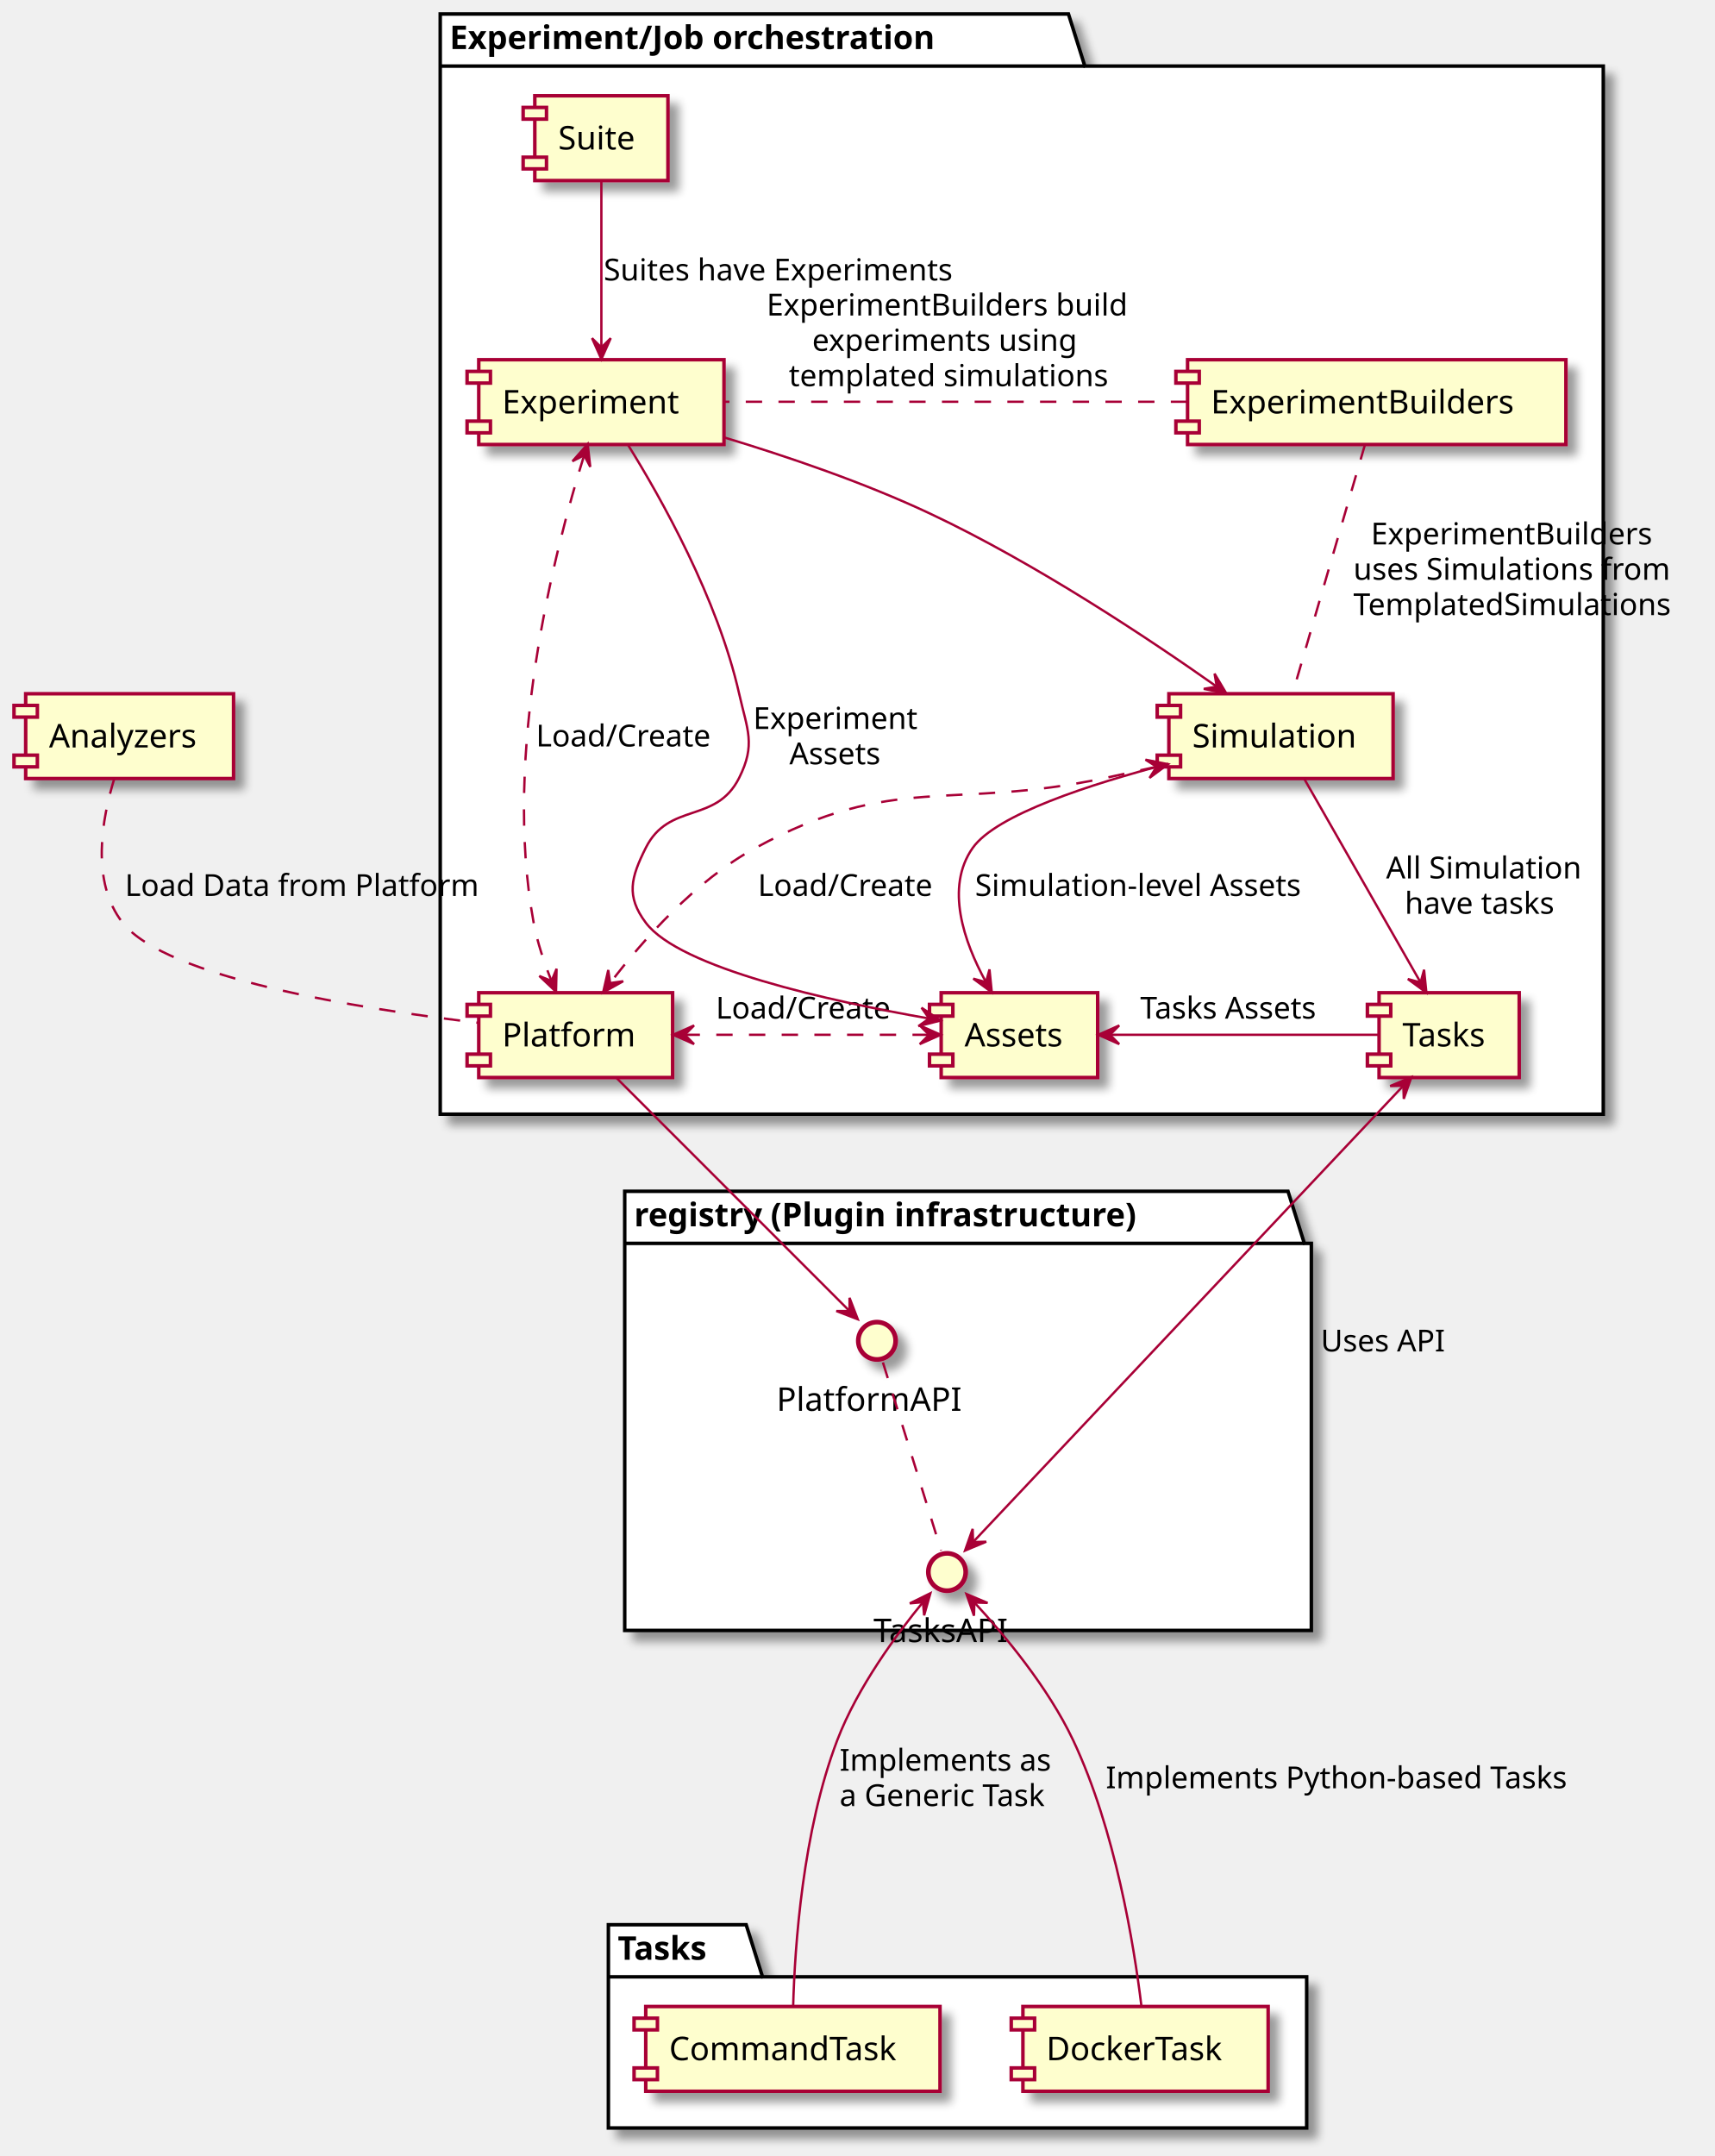
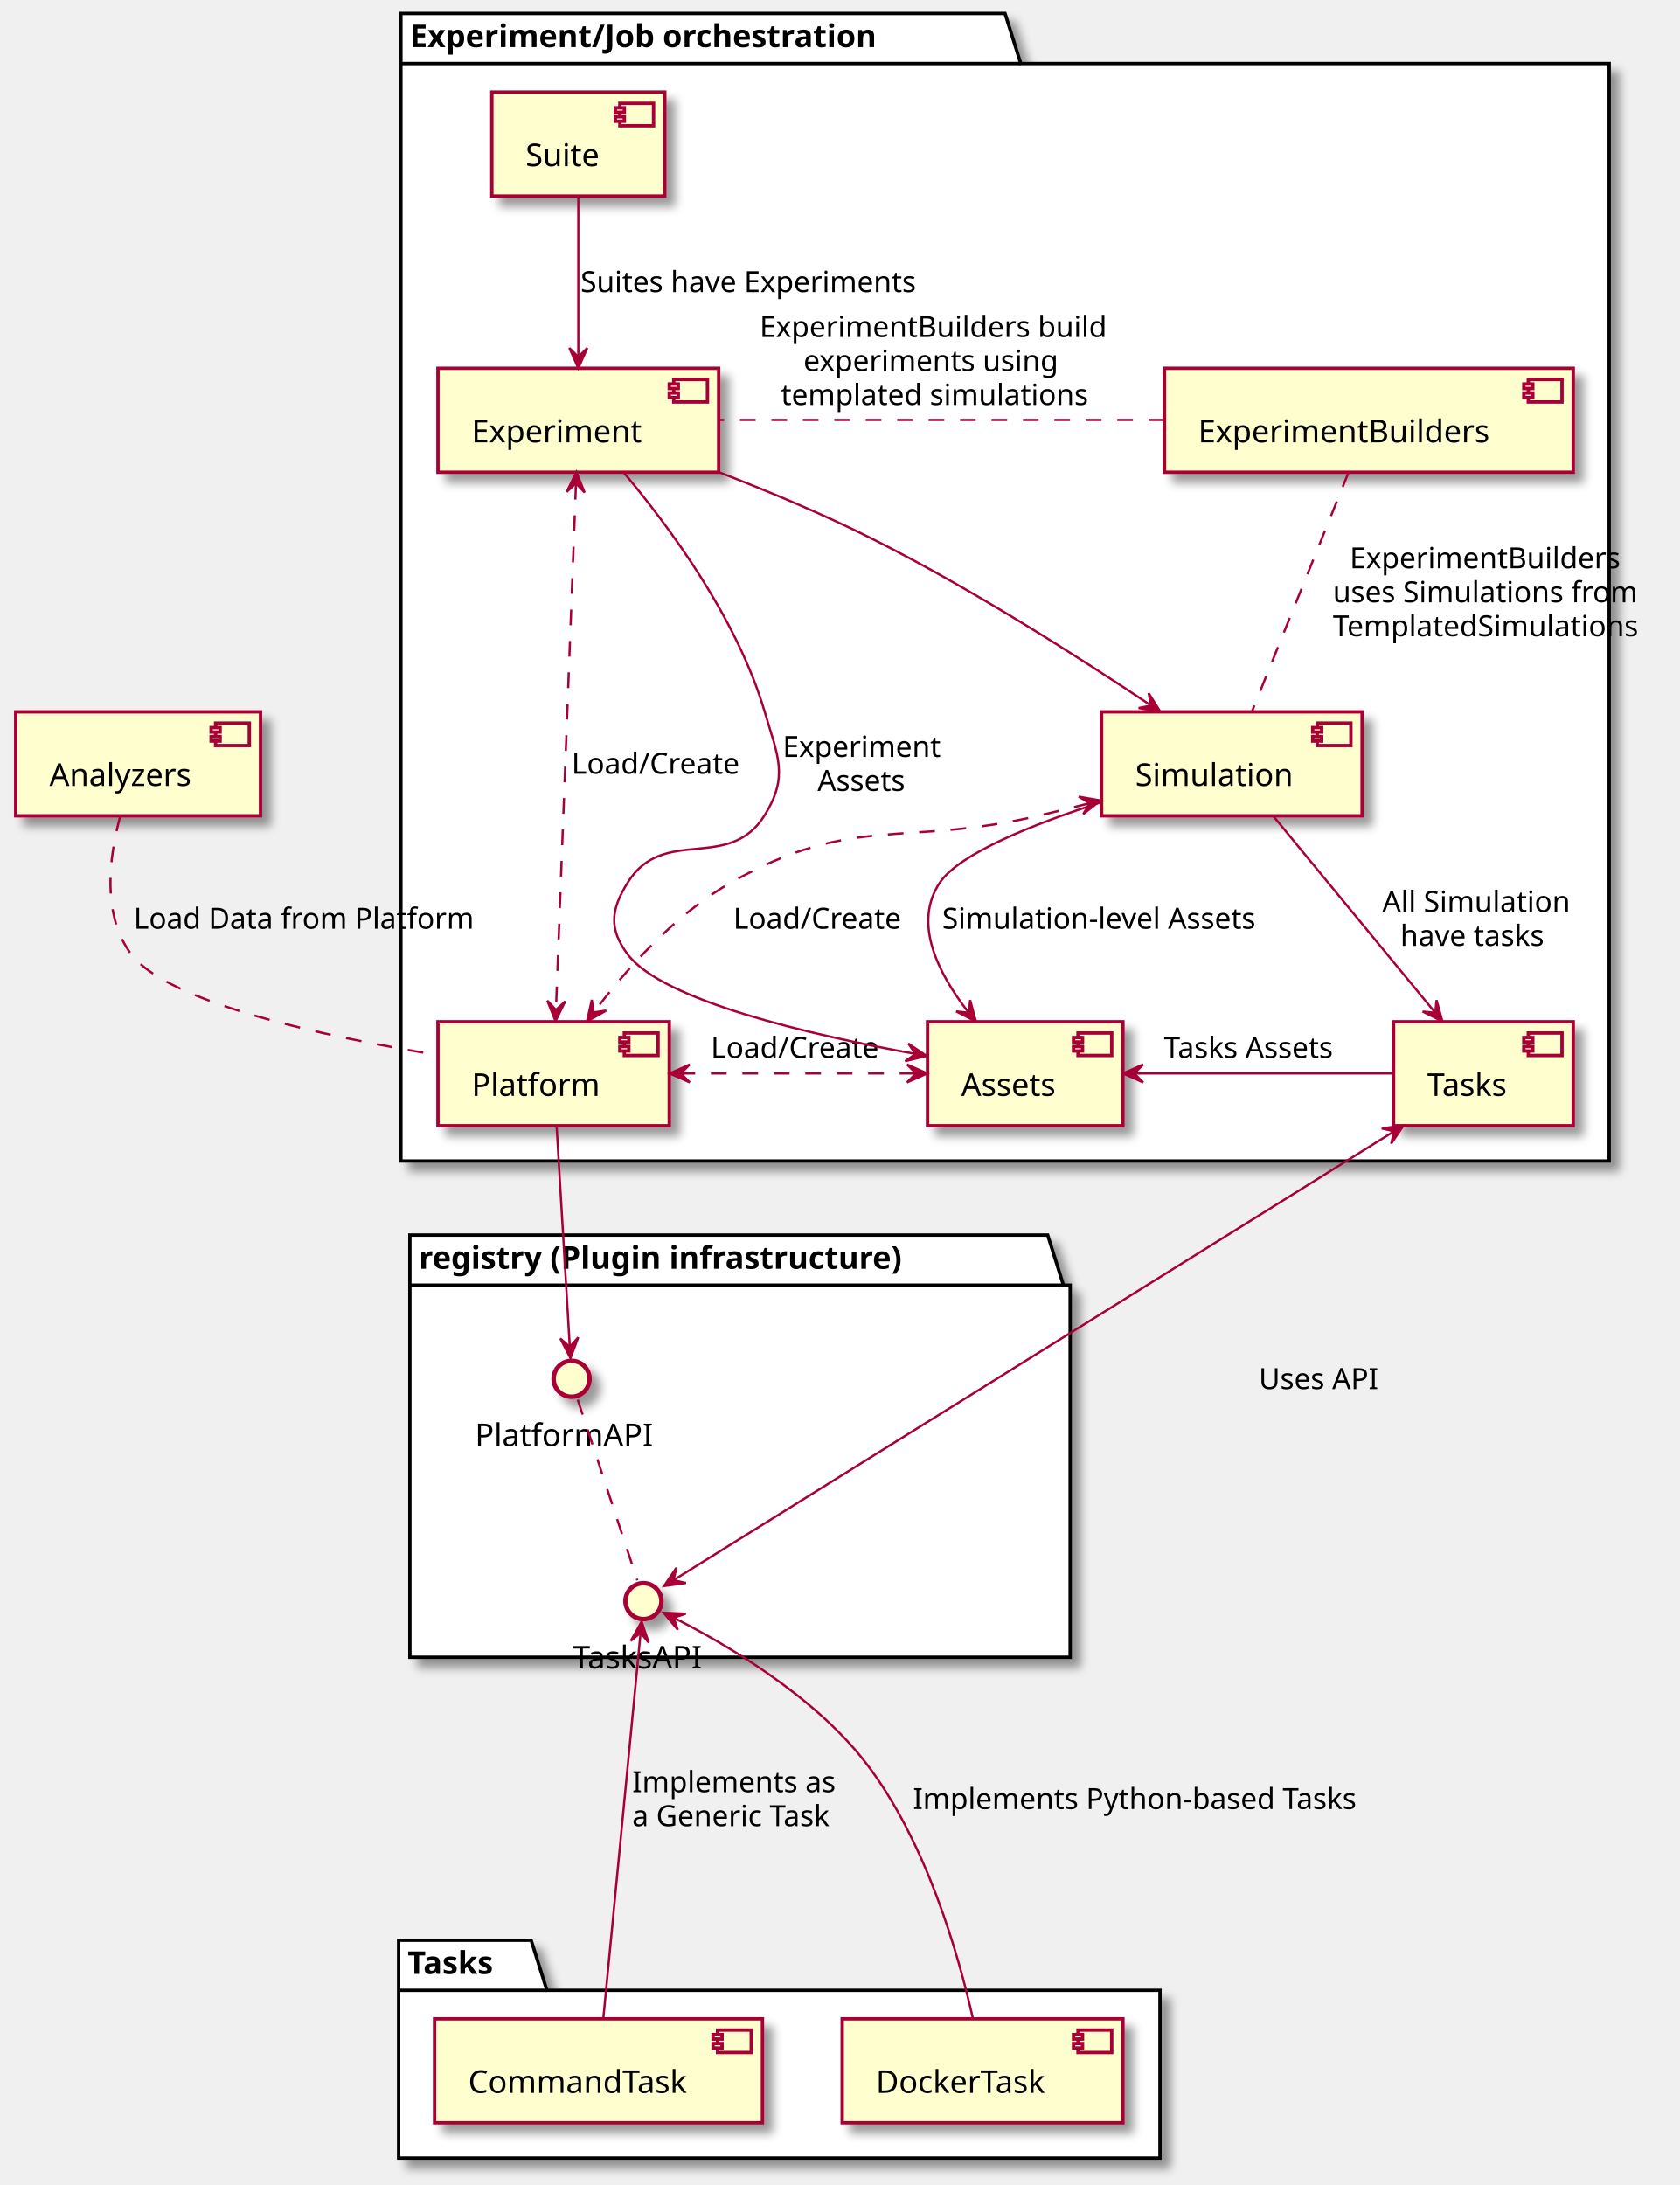
- <svg xmlns="http://www.w3.org/2000/svg" contentScriptType="application/ecmascript" contentStyleType="text/css" height="923px" preserveAspectRatio="none" style="width:734px;height:923px;" version="1.1" viewBox="0 0 734 923" width="734px" zoomAndPan="magnify">
+ <svg xmlns="http://www.w3.org/2000/svg" contentScriptType="application/ecmascript" contentStyleType="text/css" height="973px" preserveAspectRatio="none" style="width:748px;height:973px;" version="1.1" viewBox="0 0 748 973" width="748px" zoomAndPan="magnify">
  <defs>
    <filter height="300%" id="f10058t6nkm6d8" width="300%" x="-1" y="-1">
      <feGaussianBlur result="blurOut" stdDeviation="2.0" />
      <feColorMatrix in="blurOut" result="blurOut2" type="matrix" values="0 0 0 0 0 0 0 0 0 0 0 0 0 0 0 0 0 0 .4 0" />
      <feOffset dx="4.0" dy="4.0" in="blurOut2" result="blurOut3" />
      <feBlend in="SourceGraphic" in2="blurOut3" mode="normal" />
    </filter>
  </defs>
  <g>
-     <polygon fill="#FFFFFF" filter="url(#f10058t6nkm6d8)" points="188.5,6,457.5,6,464.5,28.297,686.5,28.297,686.5,477,188.5,477,188.5,6" style="stroke: #000000; stroke-width: 1.5;" />
-     <line style="stroke: #000000; stroke-width: 1.5;" x1="188.5" x2="464.5" y1="28.297" y2="28.297" />
-     <text fill="#000000" font-family="sans-serif" font-size="14" font-weight="bold" lengthAdjust="spacingAndGlyphs" textLength="238" x="192.5" y="20.995">Experiment/Job orchestration</text>
-     <polygon fill="#FFFFFF" filter="url(#f10058t6nkm6d8)" points="267.5,510,551.5,510,558.5,532.297,561.5,532.297,561.5,698,267.5,698,267.5,510" style="stroke: #000000; stroke-width: 1.5;" />
-     <line style="stroke: #000000; stroke-width: 1.5;" x1="267.5" x2="558.5" y1="532.297" y2="532.297" />
-     <text fill="#000000" font-family="sans-serif" font-size="14" font-weight="bold" lengthAdjust="spacingAndGlyphs" textLength="253" x="271.5" y="524.995">registry (Plugin infrastructure)</text>
-     <polygon fill="#FFFFFF" filter="url(#f10058t6nkm6d8)" points="260.5,824,319.5,824,326.5,846.297,559.5,846.297,559.5,911,260.5,911,260.5,824" style="stroke: #000000; stroke-width: 1.5;" />
-     <line style="stroke: #000000; stroke-width: 1.5;" x1="260.5" x2="326.5" y1="846.297" y2="846.297" />
-     <text fill="#000000" font-family="sans-serif" font-size="14" font-weight="bold" lengthAdjust="spacingAndGlyphs" textLength="48" x="264.5" y="838.995">Tasks</text>
-     <rect fill="#FEFECE" filter="url(#f10058t6nkm6d8)" height="36.297" style="stroke: #A80036; stroke-width: 1.5;" width="67" x="403" y="425" />
-     <rect fill="#FEFECE" height="5" style="stroke: #A80036; stroke-width: 1.5;" width="10" x="398" y="430" />
-     <rect fill="#FEFECE" height="5" style="stroke: #A80036; stroke-width: 1.5;" width="10" x="398" y="451.297" />
-     <text fill="#000000" font-family="sans-serif" font-size="14" lengthAdjust="spacingAndGlyphs" textLength="47" x="413" y="447.995">Assets</text>
-     <rect fill="#FEFECE" filter="url(#f10058t6nkm6d8)" height="36.297" style="stroke: #A80036; stroke-width: 1.5;" width="105" x="205" y="154" />
-     <rect fill="#FEFECE" height="5" style="stroke: #A80036; stroke-width: 1.5;" width="10" x="200" y="159" />
-     <rect fill="#FEFECE" height="5" style="stroke: #A80036; stroke-width: 1.5;" width="10" x="200" y="180.297" />
-     <text fill="#000000" font-family="sans-serif" font-size="14" lengthAdjust="spacingAndGlyphs" textLength="85" x="215" y="176.995">Experiment</text>
-     <rect fill="#FEFECE" filter="url(#f10058t6nkm6d8)" height="36.297" style="stroke: #A80036; stroke-width: 1.5;" width="162" x="508.5" y="154" />
-     <rect fill="#FEFECE" height="5" style="stroke: #A80036; stroke-width: 1.5;" width="10" x="503.5" y="159" />
-     <rect fill="#FEFECE" height="5" style="stroke: #A80036; stroke-width: 1.5;" width="10" x="503.5" y="180.297" />
-     <text fill="#000000" font-family="sans-serif" font-size="14" lengthAdjust="spacingAndGlyphs" textLength="142" x="518.5" y="176.995">ExperimentBuilders</text>
-     <rect fill="#FEFECE" filter="url(#f10058t6nkm6d8)" height="36.297" style="stroke: #A80036; stroke-width: 1.5;" width="96" x="500.5" y="297" />
-     <rect fill="#FEFECE" height="5" style="stroke: #A80036; stroke-width: 1.5;" width="10" x="495.5" y="302" />
-     <rect fill="#FEFECE" height="5" style="stroke: #A80036; stroke-width: 1.5;" width="10" x="495.5" y="323.297" />
-     <text fill="#000000" font-family="sans-serif" font-size="14" lengthAdjust="spacingAndGlyphs" textLength="76" x="510.5" y="319.995">Simulation</text>
-     <rect fill="#FEFECE" filter="url(#f10058t6nkm6d8)" height="36.297" style="stroke: #A80036; stroke-width: 1.5;" width="60" x="590.5" y="425" />
-     <rect fill="#FEFECE" height="5" style="stroke: #A80036; stroke-width: 1.5;" width="10" x="585.5" y="430" />
-     <rect fill="#FEFECE" height="5" style="stroke: #A80036; stroke-width: 1.5;" width="10" x="585.5" y="451.297" />
-     <text fill="#000000" font-family="sans-serif" font-size="14" lengthAdjust="spacingAndGlyphs" textLength="40" x="600.5" y="447.995">Tasks</text>
-     <rect fill="#FEFECE" filter="url(#f10058t6nkm6d8)" height="36.297" style="stroke: #A80036; stroke-width: 1.5;" width="83" x="205" y="425" />
-     <rect fill="#FEFECE" height="5" style="stroke: #A80036; stroke-width: 1.5;" width="10" x="200" y="430" />
-     <rect fill="#FEFECE" height="5" style="stroke: #A80036; stroke-width: 1.5;" width="10" x="200" y="451.297" />
-     <text fill="#000000" font-family="sans-serif" font-size="14" lengthAdjust="spacingAndGlyphs" textLength="63" x="215" y="447.995">Platform</text>
-     <rect fill="#FEFECE" filter="url(#f10058t6nkm6d8)" height="36.297" style="stroke: #A80036; stroke-width: 1.5;" width="57" x="229" y="41" />
-     <rect fill="#FEFECE" height="5" style="stroke: #A80036; stroke-width: 1.5;" width="10" x="224" y="46" />
-     <rect fill="#FEFECE" height="5" style="stroke: #A80036; stroke-width: 1.5;" width="10" x="224" y="67.297" />
-     <text fill="#000000" font-family="sans-serif" font-size="14" lengthAdjust="spacingAndGlyphs" textLength="37" x="239" y="63.995">Suite</text>
-     <ellipse cx="375.5" cy="574" fill="#FEFECE" filter="url(#f10058t6nkm6d8)" rx="8" ry="8" style="stroke: #A80036; stroke-width: 2.0;" />
-     <text fill="#000000" font-family="sans-serif" font-size="14" lengthAdjust="spacingAndGlyphs" textLength="86" x="332.5" y="603.995">PlatformAPI</text>
-     <ellipse cx="405.5" cy="673" fill="#FEFECE" filter="url(#f10058t6nkm6d8)" rx="8" ry="8" style="stroke: #A80036; stroke-width: 2.0;" />
-     <text fill="#000000" font-family="sans-serif" font-size="14" lengthAdjust="spacingAndGlyphs" textLength="63" x="374" y="702.995">TasksAPI</text>
-     <rect fill="#FEFECE" filter="url(#f10058t6nkm6d8)" height="36.297" style="stroke: #A80036; stroke-width: 1.5;" width="126" x="276.5" y="859" />
-     <rect fill="#FEFECE" height="5" style="stroke: #A80036; stroke-width: 1.5;" width="10" x="271.5" y="864" />
-     <rect fill="#FEFECE" height="5" style="stroke: #A80036; stroke-width: 1.5;" width="10" x="271.5" y="885.297" />
-     <text fill="#000000" font-family="sans-serif" font-size="14" lengthAdjust="spacingAndGlyphs" textLength="106" x="286.5" y="881.995">CommandTask</text>
-     <rect fill="#FEFECE" filter="url(#f10058t6nkm6d8)" height="36.297" style="stroke: #A80036; stroke-width: 1.5;" width="105" x="438" y="859" />
-     <rect fill="#FEFECE" height="5" style="stroke: #A80036; stroke-width: 1.5;" width="10" x="433" y="864" />
-     <rect fill="#FEFECE" height="5" style="stroke: #A80036; stroke-width: 1.5;" width="10" x="433" y="885.297" />
-     <text fill="#000000" font-family="sans-serif" font-size="14" lengthAdjust="spacingAndGlyphs" textLength="85" x="448" y="881.995">DockerTask</text>
-     <rect fill="#FEFECE" filter="url(#f10058t6nkm6d8)" height="36.297" style="stroke: #A80036; stroke-width: 1.5;" width="89" x="11" y="297" />
-     <rect fill="#FEFECE" height="5" style="stroke: #A80036; stroke-width: 1.5;" width="10" x="6" y="302" />
-     <rect fill="#FEFECE" height="5" style="stroke: #A80036; stroke-width: 1.5;" width="10" x="6" y="323.297" />
-     <text fill="#000000" font-family="sans-serif" font-size="14" lengthAdjust="spacingAndGlyphs" textLength="69" x="21" y="319.995">Analyzers</text>
-     <path d="M49.023,333.063 C43.606,350.531 38.753,377.524 52.5,395 C71.088,418.628 153.589,431.817 204.833,437.864 " fill="none" id="Analyzers-Platform" style="stroke: #A80036; stroke-width: 1.0; stroke-dasharray: 7.0,7.0;" />
-     <text fill="#000000" font-family="sans-serif" font-size="13" lengthAdjust="spacingAndGlyphs" textLength="160" x="53.5" y="383.567">Load Data from Platform</text>
-     <path d="M508.331,172 C446.577,172 363.405,172 310.106,172 " fill="none" id="ExperimentBuilders-Experiment" style="stroke: #A80036; stroke-width: 1.0; stroke-dasharray: 7.0,7.0;" />
-     <text fill="#000000" font-family="sans-serif" font-size="13" lengthAdjust="spacingAndGlyphs" textLength="158" x="328.25" y="135.067">ExperimentBuilders build</text>
-     <text fill="#000000" font-family="sans-serif" font-size="13" lengthAdjust="spacingAndGlyphs" textLength="119" x="347.75" y="150.2">experiments using</text>
-     <text fill="#000000" font-family="sans-serif" font-size="13" lengthAdjust="spacingAndGlyphs" textLength="143" x="337.75" y="165.333">templated simulations</text>
-     <path d="M584.554,190.008 C576.674,217.109 561.355,269.793 553.463,296.932 " fill="none" id="ExperimentBuilders-Simulation" style="stroke: #A80036; stroke-width: 1.0; stroke-dasharray: 7.0,7.0;" />
-     <text fill="#000000" font-family="sans-serif" font-size="13" lengthAdjust="spacingAndGlyphs" textLength="124" x="587" y="233.067">ExperimentBuilders</text>
-     <text fill="#000000" font-family="sans-serif" font-size="13" lengthAdjust="spacingAndGlyphs" textLength="143" x="579.5" y="248.2">uses Simulations from</text>
-     <text fill="#000000" font-family="sans-serif" font-size="13" lengthAdjust="spacingAndGlyphs" textLength="143" x="579.5" y="263.332">TemplatedSimulations</text>
-     <path d="M263.63,461.13 C290.193,487.693 340.645,538.145 363.598,561.098 " fill="none" id="Platform-&gt;PlatformAPI" style="stroke: #A80036; stroke-width: 1.0;" />
-     <polygon fill="#A80036" points="367.295,564.795,363.76,555.603,363.76,561.26,358.103,561.26,367.295,564.795" style="stroke: #A80036; stroke-width: 1.0;" />
-     <path d="M378.058,583.27 C383.726,601.596 397.287,645.444 402.949,663.751 " fill="none" id="PlatformAPI-TasksAPI" style="stroke: #A80036; stroke-width: 1.0; stroke-dasharray: 7.0,7.0;" />
-     <path d="M257.5,77.344 C257.5,96.568 257.5,127.63 257.5,148.661 " fill="none" id="Suite-&gt;Experiment" style="stroke: #A80036; stroke-width: 1.0;" />
-     <polygon fill="#A80036" points="257.5,153.778,261.5,144.778,257.5,148.778,253.5,144.778,257.5,153.778" style="stroke: #A80036; stroke-width: 1.0;" />
-     <text fill="#000000" font-family="sans-serif" font-size="13" lengthAdjust="spacingAndGlyphs" textLength="160" x="258.5" y="120.067">Suites have Experiments</text>
-     <path d="M397.701,443 C367.55,443 325.605,443 293.541,443 " fill="none" id="Assets-Platform" style="stroke: #A80036; stroke-width: 1.0; stroke-dasharray: 7.0,7.0;" />
-     <polygon fill="#A80036" points="288.196,443,297.196,447,293.196,443,297.196,439,288.196,443" style="stroke: #A80036; stroke-width: 1.0;" />
-     <polygon fill="#A80036" points="402.811,443,393.811,439,397.811,443,393.811,447,402.811,443" style="stroke: #A80036; stroke-width: 1.0;" />
-     <text fill="#000000" font-family="sans-serif" font-size="13" lengthAdjust="spacingAndGlyphs" textLength="78" x="306.5" y="436.067">Load/Create</text>
-     <path d="M250.027,195.197 C237.542,235.295 215.072,322.391 228.5,395 C230.053,403.396 233.043,412.23 236.147,419.945 " fill="none" id="Experiment-Platform" style="stroke: #A80036; stroke-width: 1.0; stroke-dasharray: 7.0,7.0;" />
-     <polygon fill="#A80036" points="238.082,424.59,238.313,414.744,236.159,419.974,230.929,417.82,238.082,424.59" style="stroke: #A80036; stroke-width: 1.0;" />
-     <polygon fill="#A80036" points="251.645,190.086,245.116,197.46,250.137,194.853,252.743,199.873,251.645,190.086" style="stroke: #A80036; stroke-width: 1.0;" />
-     <text fill="#000000" font-family="sans-serif" font-size="13" lengthAdjust="spacingAndGlyphs" textLength="78" x="229.5" y="319.567">Load/Create</text>
-     <path d="M310.219,187.313 C337.218,195.451 370.262,206.679 398.5,220 C443.537,241.245 491.654,273.254 520.91,293.89 " fill="none" id="Experiment-&gt;Simulation" style="stroke: #A80036; stroke-width: 1.0;" />
-     <polygon fill="#A80036" points="525.087,296.849,520.058,288.381,521.008,293.957,515.432,294.907,525.087,296.849" style="stroke: #A80036; stroke-width: 1.0;" />
-     <path d="M268.723,190.164 C283.115,213.302 307.312,256.304 316.5,297 C320.024,312.607 323.655,318.689 316.5,333 C306.562,352.876 286.438,343.124 276.5,363 C270.14,375.721 267.978,383.614 276.5,395 C291.045,414.433 355.183,428.573 397.705,436.017 " fill="none" id="Experiment-&gt;Assets" style="stroke: #A80036; stroke-width: 1.0;" />
-     <polygon fill="#A80036" points="402.778,436.891,394.587,431.421,397.851,436.042,393.23,439.305,402.778,436.891" style="stroke: #A80036; stroke-width: 1.0;" />
-     <text fill="#000000" font-family="sans-serif" font-size="13" lengthAdjust="spacingAndGlyphs" textLength="74" x="322.5" y="312.067">Experiment</text>
-     <text fill="#000000" font-family="sans-serif" font-size="13" lengthAdjust="spacingAndGlyphs" textLength="43" x="338" y="327.2">Assets</text>
-     <path d="M500.259,326.989 C466.819,335.697 426.561,348.738 416.5,363 C404.573,379.908 412.801,403.28 422.048,420.213 " fill="none" id="Simulation-&gt;Assets" style="stroke: #A80036; stroke-width: 1.0;" />
-     <polygon fill="#A80036" points="424.667,424.807,423.684,415.007,422.19,420.464,416.734,418.97,424.667,424.807" style="stroke: #A80036; stroke-width: 1.0;" />
-     <text fill="#000000" font-family="sans-serif" font-size="13" lengthAdjust="spacingAndGlyphs" textLength="149" x="417.5" y="383.567">Simulation-level Assets</text>
-     <path d="M495.121,328.275 C487.862,329.893 480.502,331.506 473.5,333 C407.009,347.182 383.235,330.536 323.5,363 C297.686,377.029 275.161,402.61 261.252,420.863 " fill="none" id="Simulation-Platform" style="stroke: #A80036; stroke-width: 1.0; stroke-dasharray: 7.0,7.0;" />
-     <polygon fill="#A80036" points="258.246,424.87,266.846,420.07,261.246,420.87,260.446,415.27,258.246,424.87" style="stroke: #A80036; stroke-width: 1.0;" />
-     <polygon fill="#A80036" points="500.126,327.155,490.47,325.216,495.247,328.246,492.216,333.023,500.126,327.155" style="stroke: #A80036; stroke-width: 1.0;" />
-     <text fill="#000000" font-family="sans-serif" font-size="13" lengthAdjust="spacingAndGlyphs" textLength="78" x="324.5" y="383.567">Load/Create</text>
-     <path d="M558.36,333.256 C571.34,355.971 594.157,395.899 608.236,420.538 " fill="none" id="Simulation-&gt;Tasks" style="stroke: #A80036; stroke-width: 1.0;" />
-     <polygon fill="#A80036" points="610.759,424.953,609.764,415.154,608.277,420.612,602.819,419.125,610.759,424.953" style="stroke: #A80036; stroke-width: 1.0;" />
-     <text fill="#000000" font-family="sans-serif" font-size="13" lengthAdjust="spacingAndGlyphs" textLength="86" x="593.5" y="376.067">All Simulation</text>
-     <text fill="#000000" font-family="sans-serif" font-size="13" lengthAdjust="spacingAndGlyphs" textLength="70" x="601.5" y="391.2">have tasks</text>
-     <path d="M590.319,443 C559,443 509.894,443 475.617,443 " fill="none" id="Tasks-&gt;Assets" style="stroke: #A80036; stroke-width: 1.0;" />
-     <polygon fill="#A80036" points="470.248,443,479.248,447,475.248,443,479.248,439,470.248,443" style="stroke: #A80036; stroke-width: 1.0;" />
-     <text fill="#000000" font-family="sans-serif" font-size="13" lengthAdjust="spacingAndGlyphs" textLength="84" x="488.25" y="436.067">Tasks Assets</text>
-     <path d="M600.637,465.064 C556.46,511.912 451.248,623.486 416.702,660.121 " fill="none" id="Tasks-TasksAPI" style="stroke: #A80036; stroke-width: 1.0;" />
-     <polygon fill="#A80036" points="413.213,663.82,422.297,660.015,416.643,660.182,416.476,654.527,413.213,663.82" style="stroke: #A80036; stroke-width: 1.0;" />
-     <polygon fill="#A80036" points="604.34,461.137,595.255,464.94,600.91,464.775,601.075,470.429,604.34,461.137" style="stroke: #A80036; stroke-width: 1.0;" />
-     <text fill="#000000" font-family="sans-serif" font-size="13" lengthAdjust="spacingAndGlyphs" textLength="55" x="565.5" y="578.567">Uses API</text>
-     <path d="M395.188,685.912 C384.192,699.321 367.189,722.219 358.5,745 C343.676,783.865 340.316,833.258 339.62,858.864 " fill="none" id="TasksAPI&lt;-CommandTask" style="stroke: #A80036; stroke-width: 1.0;" />
-     <polygon fill="#A80036" points="398.392,682.067,389.558,686.422,395.192,685.909,395.705,691.542,398.392,682.067" style="stroke: #A80036; stroke-width: 1.0;" />
-     <text fill="#000000" font-family="sans-serif" font-size="13" lengthAdjust="spacingAndGlyphs" textLength="95" x="359.5" y="758.067">Implements as</text>
-     <text fill="#000000" font-family="sans-serif" font-size="13" lengthAdjust="spacingAndGlyphs" textLength="95" x="359.5" y="773.2">a Generic Task</text>
-     <path d="M417.405,686.235 C429.745,699.598 448.71,722.158 459.5,745 C477.568,783.249 485.583,832.898 488.729,858.706 " fill="none" id="TasksAPI&lt;-DockerTask" style="stroke: #A80036; stroke-width: 1.0;" />
-     <polygon fill="#A80036" points="413.804,682.393,417.041,691.695,417.223,686.041,422.877,686.224,413.804,682.393" style="stroke: #A80036; stroke-width: 1.0;" />
-     <text fill="#000000" font-family="sans-serif" font-size="13" lengthAdjust="spacingAndGlyphs" textLength="210" x="473.5" y="765.567">Implements Python-based Tasks</text>
+     <polygon fill="#FFFFFF" filter="url(#f10058t6nkm6d8)" points="178.5,6,447.5,6,454.5,28.297,716.5,28.297,716.5,517,178.5,517,178.5,6" style="stroke: #000000; stroke-width: 1.5;" />
+     <line style="stroke: #000000; stroke-width: 1.5;" x1="178.5" x2="454.5" y1="28.297" y2="28.297" />
+     <text fill="#000000" font-family="sans-serif" font-size="14" font-weight="bold" lengthAdjust="spacingAndGlyphs" textLength="238" x="182.5" y="20.995">Experiment/Job orchestration</text>
+     <polygon fill="#FFFFFF" filter="url(#f10058t6nkm6d8)" points="182.5,550,466.5,550,473.5,572.297,476.5,572.297,476.5,738,182.5,738,182.5,550" style="stroke: #000000; stroke-width: 1.5;" />
+     <line style="stroke: #000000; stroke-width: 1.5;" x1="182.5" x2="473.5" y1="572.297" y2="572.297" />
+     <text fill="#000000" font-family="sans-serif" font-size="14" font-weight="bold" lengthAdjust="spacingAndGlyphs" textLength="253" x="186.5" y="564.995">registry (Plugin infrastructure)</text>
+     <polygon fill="#FFFFFF" filter="url(#f10058t6nkm6d8)" points="177.5,864,236.5,864,243.5,886.297,516.5,886.297,516.5,961,177.5,961,177.5,864" style="stroke: #000000; stroke-width: 1.5;" />
+     <line style="stroke: #000000; stroke-width: 1.5;" x1="177.5" x2="243.5" y1="886.297" y2="886.297" />
+     <text fill="#000000" font-family="sans-serif" font-size="14" font-weight="bold" lengthAdjust="spacingAndGlyphs" textLength="48" x="181.5" y="878.995">Tasks</text>
+     <rect fill="#FEFECE" filter="url(#f10058t6nkm6d8)" height="46.297" style="stroke: #A80036; stroke-width: 1.5;" width="87" x="413" y="455" />
+     <rect fill="#FEFECE" height="10" style="stroke: #A80036; stroke-width: 1.5;" width="15" x="480" y="460" />
+     <rect fill="#FEFECE" height="2" style="stroke: #A80036; stroke-width: 1.5;" width="4" x="478" y="462" />
+     <rect fill="#FEFECE" height="2" style="stroke: #A80036; stroke-width: 1.5;" width="4" x="478" y="466" />
+     <text fill="#000000" font-family="sans-serif" font-size="14" lengthAdjust="spacingAndGlyphs" textLength="47" x="428" y="487.995">Assets</text>
+     <rect fill="#FEFECE" filter="url(#f10058t6nkm6d8)" height="46.297" style="stroke: #A80036; stroke-width: 1.5;" width="125" x="195" y="164" />
+     <rect fill="#FEFECE" height="10" style="stroke: #A80036; stroke-width: 1.5;" width="15" x="300" y="169" />
+     <rect fill="#FEFECE" height="2" style="stroke: #A80036; stroke-width: 1.5;" width="4" x="298" y="171" />
+     <rect fill="#FEFECE" height="2" style="stroke: #A80036; stroke-width: 1.5;" width="4" x="298" y="175" />
+     <text fill="#000000" font-family="sans-serif" font-size="14" lengthAdjust="spacingAndGlyphs" textLength="85" x="210" y="196.995">Experiment</text>
+     <rect fill="#FEFECE" filter="url(#f10058t6nkm6d8)" height="46.297" style="stroke: #A80036; stroke-width: 1.5;" width="182" x="518.5" y="164" />
+     <rect fill="#FEFECE" height="10" style="stroke: #A80036; stroke-width: 1.5;" width="15" x="680.5" y="169" />
+     <rect fill="#FEFECE" height="2" style="stroke: #A80036; stroke-width: 1.5;" width="4" x="678.5" y="171" />
+     <rect fill="#FEFECE" height="2" style="stroke: #A80036; stroke-width: 1.5;" width="4" x="678.5" y="175" />
+     <text fill="#000000" font-family="sans-serif" font-size="14" lengthAdjust="spacingAndGlyphs" textLength="142" x="533.5" y="196.995">ExperimentBuilders</text>
+     <rect fill="#FEFECE" filter="url(#f10058t6nkm6d8)" height="46.297" style="stroke: #A80036; stroke-width: 1.5;" width="116" x="490.5" y="317" />
+     <rect fill="#FEFECE" height="10" style="stroke: #A80036; stroke-width: 1.5;" width="15" x="586.5" y="322" />
+     <rect fill="#FEFECE" height="2" style="stroke: #A80036; stroke-width: 1.5;" width="4" x="584.5" y="324" />
+     <rect fill="#FEFECE" height="2" style="stroke: #A80036; stroke-width: 1.5;" width="4" x="584.5" y="328" />
+     <text fill="#000000" font-family="sans-serif" font-size="14" lengthAdjust="spacingAndGlyphs" textLength="76" x="505.5" y="349.995">Simulation</text>
+     <rect fill="#FEFECE" filter="url(#f10058t6nkm6d8)" height="46.297" style="stroke: #A80036; stroke-width: 1.5;" width="80" x="620.5" y="455" />
+     <rect fill="#FEFECE" height="10" style="stroke: #A80036; stroke-width: 1.5;" width="15" x="680.5" y="460" />
+     <rect fill="#FEFECE" height="2" style="stroke: #A80036; stroke-width: 1.5;" width="4" x="678.5" y="462" />
+     <rect fill="#FEFECE" height="2" style="stroke: #A80036; stroke-width: 1.5;" width="4" x="678.5" y="466" />
+     <text fill="#000000" font-family="sans-serif" font-size="14" lengthAdjust="spacingAndGlyphs" textLength="40" x="635.5" y="487.995">Tasks</text>
+     <rect fill="#FEFECE" filter="url(#f10058t6nkm6d8)" height="46.297" style="stroke: #A80036; stroke-width: 1.5;" width="103" x="195" y="455" />
+     <rect fill="#FEFECE" height="10" style="stroke: #A80036; stroke-width: 1.5;" width="15" x="278" y="460" />
+     <rect fill="#FEFECE" height="2" style="stroke: #A80036; stroke-width: 1.5;" width="4" x="276" y="462" />
+     <rect fill="#FEFECE" height="2" style="stroke: #A80036; stroke-width: 1.5;" width="4" x="276" y="466" />
+     <text fill="#000000" font-family="sans-serif" font-size="14" lengthAdjust="spacingAndGlyphs" textLength="63" x="210" y="487.995">Platform</text>
+     <rect fill="#FEFECE" filter="url(#f10058t6nkm6d8)" height="46.297" style="stroke: #A80036; stroke-width: 1.5;" width="77" x="219" y="41" />
+     <rect fill="#FEFECE" height="10" style="stroke: #A80036; stroke-width: 1.5;" width="15" x="276" y="46" />
+     <rect fill="#FEFECE" height="2" style="stroke: #A80036; stroke-width: 1.5;" width="4" x="274" y="48" />
+     <rect fill="#FEFECE" height="2" style="stroke: #A80036; stroke-width: 1.5;" width="4" x="274" y="52" />
+     <text fill="#000000" font-family="sans-serif" font-size="14" lengthAdjust="spacingAndGlyphs" textLength="37" x="234" y="73.995">Suite</text>
+     <ellipse cx="254.5" cy="614" fill="#FEFECE" filter="url(#f10058t6nkm6d8)" rx="8" ry="8" style="stroke: #A80036; stroke-width: 2.0;" />
+     <text fill="#000000" font-family="sans-serif" font-size="14" lengthAdjust="spacingAndGlyphs" textLength="86" x="211.5" y="643.995">PlatformAPI</text>
+     <ellipse cx="286.5" cy="713" fill="#FEFECE" filter="url(#f10058t6nkm6d8)" rx="8" ry="8" style="stroke: #A80036; stroke-width: 2.0;" />
+     <text fill="#000000" font-family="sans-serif" font-size="14" lengthAdjust="spacingAndGlyphs" textLength="63" x="255" y="742.995">TasksAPI</text>
+     <rect fill="#FEFECE" filter="url(#f10058t6nkm6d8)" height="46.297" style="stroke: #A80036; stroke-width: 1.5;" width="146" x="193.5" y="899" />
+     <rect fill="#FEFECE" height="10" style="stroke: #A80036; stroke-width: 1.5;" width="15" x="319.5" y="904" />
+     <rect fill="#FEFECE" height="2" style="stroke: #A80036; stroke-width: 1.5;" width="4" x="317.5" y="906" />
+     <rect fill="#FEFECE" height="2" style="stroke: #A80036; stroke-width: 1.5;" width="4" x="317.5" y="910" />
+     <text fill="#000000" font-family="sans-serif" font-size="14" lengthAdjust="spacingAndGlyphs" textLength="106" x="208.5" y="931.995">CommandTask</text>
+     <rect fill="#FEFECE" filter="url(#f10058t6nkm6d8)" height="46.297" style="stroke: #A80036; stroke-width: 1.5;" width="125" x="375" y="899" />
+     <rect fill="#FEFECE" height="10" style="stroke: #A80036; stroke-width: 1.5;" width="15" x="480" y="904" />
+     <rect fill="#FEFECE" height="2" style="stroke: #A80036; stroke-width: 1.5;" width="4" x="478" y="906" />
+     <rect fill="#FEFECE" height="2" style="stroke: #A80036; stroke-width: 1.5;" width="4" x="478" y="910" />
+     <text fill="#000000" font-family="sans-serif" font-size="14" lengthAdjust="spacingAndGlyphs" textLength="85" x="390" y="931.995">DockerTask</text>
+     <rect fill="#FEFECE" filter="url(#f10058t6nkm6d8)" height="46.297" style="stroke: #A80036; stroke-width: 1.5;" width="109" x="7" y="317" />
+     <rect fill="#FEFECE" height="10" style="stroke: #A80036; stroke-width: 1.5;" width="15" x="96" y="322" />
+     <rect fill="#FEFECE" height="2" style="stroke: #A80036; stroke-width: 1.5;" width="4" x="94" y="324" />
+     <rect fill="#FEFECE" height="2" style="stroke: #A80036; stroke-width: 1.5;" width="4" x="94" y="328" />
+     <text fill="#000000" font-family="sans-serif" font-size="14" lengthAdjust="spacingAndGlyphs" textLength="69" x="22" y="349.995">Analyzers</text>
+     <path d="M53.565,363.319 C48.553,381.736 45.245,407.581 58.5,425 C75.008,446.694 145.11,461.668 194.866,469.794 " fill="none" id="Analyzers-Platform" style="stroke: #A80036; stroke-width: 1.0; stroke-dasharray: 7.0,7.0;" />
+     <text fill="#000000" font-family="sans-serif" font-size="13" lengthAdjust="spacingAndGlyphs" textLength="160" x="59.5" y="413.567">Load Data from Platform</text>
+     <path d="M518.461,187 C456.149,187 375.144,187 320.025,187 " fill="none" id="ExperimentBuilders-Experiment" style="stroke: #A80036; stroke-width: 1.0; stroke-dasharray: 7.0,7.0;" />
+     <text fill="#000000" font-family="sans-serif" font-size="13" lengthAdjust="spacingAndGlyphs" textLength="158" x="338.25" y="150.067">ExperimentBuilders build</text>
+     <text fill="#000000" font-family="sans-serif" font-size="13" lengthAdjust="spacingAndGlyphs" textLength="119" x="357.75" y="165.2">experiments using</text>
+     <text fill="#000000" font-family="sans-serif" font-size="13" lengthAdjust="spacingAndGlyphs" textLength="143" x="347.75" y="180.333">templated simulations</text>
+     <path d="M600.499,210.281 C588.966,238.83 569.089,288.035 557.538,316.628 " fill="none" id="ExperimentBuilders-Simulation" style="stroke: #A80036; stroke-width: 1.0; stroke-dasharray: 7.0,7.0;" />
+     <text fill="#000000" font-family="sans-serif" font-size="13" lengthAdjust="spacingAndGlyphs" textLength="124" x="601" y="253.067">ExperimentBuilders</text>
+     <text fill="#000000" font-family="sans-serif" font-size="13" lengthAdjust="spacingAndGlyphs" textLength="143" x="593.5" y="268.2">uses Simulations from</text>
+     <text fill="#000000" font-family="sans-serif" font-size="13" lengthAdjust="spacingAndGlyphs" textLength="143" x="593.5" y="283.332">TemplatedSimulations</text>
+     <path d="M247.821,501.127 C249.497,529.205 252.335,576.742 253.709,599.745 " fill="none" id="Platform-&gt;PlatformAPI" style="stroke: #A80036; stroke-width: 1.0;" />
+     <polygon fill="#A80036" points="254.009,604.782,257.464,595.559,253.71,599.791,249.479,596.037,254.009,604.782" style="stroke: #A80036; stroke-width: 1.0;" />
+     <path d="M257.228,623.27 C263.274,641.596 277.739,685.444 283.779,703.751 " fill="none" id="PlatformAPI-TasksAPI" style="stroke: #A80036; stroke-width: 1.0; stroke-dasharray: 7.0,7.0;" />
+     <path d="M257.5,87.193 C257.5,107.405 257.5,137.307 257.5,158.919 " fill="none" id="Suite-&gt;Experiment" style="stroke: #A80036; stroke-width: 1.0;" />
+     <polygon fill="#A80036" points="257.5,163.947,261.5,154.947,257.5,158.947,253.5,154.947,257.5,163.947" style="stroke: #A80036; stroke-width: 1.0;" />
+     <text fill="#000000" font-family="sans-serif" font-size="13" lengthAdjust="spacingAndGlyphs" textLength="160" x="258.5" y="130.067">Suites have Experiments</text>
+     <path d="M407.545,478 C376.331,478 335.769,478 303.163,478 " fill="none" id="Assets-Platform" style="stroke: #A80036; stroke-width: 1.0; stroke-dasharray: 7.0,7.0;" />
+     <polygon fill="#A80036" points="298.141,478,307.141,482,303.141,478,307.141,474,298.141,478" style="stroke: #A80036; stroke-width: 1.0;" />
+     <polygon fill="#A80036" points="412.865,478,403.865,474,407.865,478,403.865,482,412.865,478" style="stroke: #A80036; stroke-width: 1.0;" />
+     <text fill="#000000" font-family="sans-serif" font-size="13" lengthAdjust="spacingAndGlyphs" textLength="78" x="316.5" y="471.067">Load/Create</text>
+     <path d="M256.454,215.479 C254.353,270.684 249.641,394.48 247.543,449.611 " fill="none" id="Experiment-Platform" style="stroke: #A80036; stroke-width: 1.0; stroke-dasharray: 7.0,7.0;" />
+     <polygon fill="#A80036" points="247.348,454.727,251.687,445.885,247.538,449.731,243.693,445.582,247.348,454.727" style="stroke: #A80036; stroke-width: 1.0;" />
+     <polygon fill="#A80036" points="256.655,210.197,252.316,219.038,256.465,215.193,260.31,219.343,256.655,210.197" style="stroke: #A80036; stroke-width: 1.0;" />
+     <text fill="#000000" font-family="sans-serif" font-size="13" lengthAdjust="spacingAndGlyphs" textLength="78" x="254.5" y="344.567">Load/Create</text>
+     <path d="M319.466,210.02 C341.621,218.563 366.53,228.951 388.5,240 C432.767,262.263 480.75,292.901 512.504,314.173 " fill="none" id="Experiment-&gt;Simulation" style="stroke: #A80036; stroke-width: 1.0;" />
+     <polygon fill="#A80036" points="516.681,316.98,511.442,308.64,512.531,314.191,506.98,315.281,516.681,316.98" style="stroke: #A80036; stroke-width: 1.0;" />
+     <path d="M277.556,210.215 C297.957,234.443 328.259,275.353 340.5,317 C346.265,336.615 351.305,345.644 340.5,363 C324.532,388.648 295.468,367.352 279.5,393 C271.983,405.073 270.978,413.614 279.5,425 C294.915,445.596 360.684,460.82 407.54,469.303 " fill="none" id="Experiment-&gt;Assets" style="stroke: #A80036; stroke-width: 1.0;" />
+     <polygon fill="#A80036" points="412.583,470.204,404.427,464.683,407.661,469.324,403.02,472.558,412.583,470.204" style="stroke: #A80036; stroke-width: 1.0;" />
+     <text fill="#000000" font-family="sans-serif" font-size="13" lengthAdjust="spacingAndGlyphs" textLength="74" x="348.5" y="337.067">Experiment</text>
+     <text fill="#000000" font-family="sans-serif" font-size="13" lengthAdjust="spacingAndGlyphs" textLength="43" x="364" y="352.2">Assets</text>
+     <path d="M490.397,357.224 C459.976,367.016 427.256,380.067 418.5,393 C406.339,410.961 417.702,433.445 431.091,450.63 " fill="none" id="Simulation-&gt;Assets" style="stroke: #A80036; stroke-width: 1.0;" />
+     <polygon fill="#A80036" points="434.525,454.879,431.979,445.365,431.382,450.99,425.757,450.394,434.525,454.879" style="stroke: #A80036; stroke-width: 1.0;" />
+     <text fill="#000000" font-family="sans-serif" font-size="13" lengthAdjust="spacingAndGlyphs" textLength="149" x="419.5" y="413.567">Simulation-level Assets</text>
+     <path d="M485.037,357.716 C477.784,359.54 470.488,361.337 463.5,363 C402.44,377.533 380.123,362.082 325.5,393 C300.556,407.119 278.803,431.719 264.474,450.66 " fill="none" id="Simulation-Platform" style="stroke: #A80036; stroke-width: 1.0; stroke-dasharray: 7.0,7.0;" />
+     <polygon fill="#A80036" points="261.352,454.854,269.934,450.023,264.337,450.843,263.517,445.246,261.352,454.854" style="stroke: #A80036; stroke-width: 1.0;" />
+     <polygon fill="#A80036" points="490.047,356.45,480.341,354.778,485.2,357.675,482.302,362.534,490.047,356.45" style="stroke: #A80036; stroke-width: 1.0;" />
+     <text fill="#000000" font-family="sans-serif" font-size="13" lengthAdjust="spacingAndGlyphs" textLength="78" x="326.5" y="413.567">Load/Create</text>
+     <path d="M566.744,363.153 C586.513,387.159 618.034,425.434 638.994,450.885 " fill="none" id="Simulation-&gt;Tasks" style="stroke: #A80036; stroke-width: 1.0;" />
+     <polygon fill="#A80036" points="642.264,454.856,639.631,445.366,639.086,450.996,633.455,450.451,642.264,454.856" style="stroke: #A80036; stroke-width: 1.0;" />
+     <text fill="#000000" font-family="sans-serif" font-size="13" lengthAdjust="spacingAndGlyphs" textLength="86" x="615.5" y="406.067">All Simulation</text>
+     <text fill="#000000" font-family="sans-serif" font-size="13" lengthAdjust="spacingAndGlyphs" textLength="70" x="623.5" y="421.2">have tasks</text>
+     <path d="M620.173,478 C587.12,478 540.231,478 505.107,478 " fill="none" id="Tasks-&gt;Assets" style="stroke: #A80036; stroke-width: 1.0;" />
+     <polygon fill="#A80036" points="500.013,478,509.013,482,505.013,478,509.013,474,500.013,478" style="stroke: #A80036; stroke-width: 1.0;" />
+     <text fill="#000000" font-family="sans-serif" font-size="13" lengthAdjust="spacingAndGlyphs" textLength="84" x="518.25" y="471.067">Tasks Assets</text>
+     <path d="M620.513,503.911 C537.842,555.415 351.522,671.492 299.952,703.619 " fill="none" id="Tasks-TasksAPI" style="stroke: #A80036; stroke-width: 1.0;" />
+     <polygon fill="#A80036" points="295.658,706.295,305.412,704.929,299.901,703.65,301.18,698.14,295.658,706.295" style="stroke: #A80036; stroke-width: 1.0;" />
+     <polygon fill="#A80036" points="624.978,501.13,615.224,502.493,620.734,503.774,619.454,509.284,624.978,501.13" style="stroke: #A80036; stroke-width: 1.0;" />
+     <text fill="#000000" font-family="sans-serif" font-size="13" lengthAdjust="spacingAndGlyphs" textLength="55" x="560.5" y="618.567">Uses API</text>
+     <path d="M285.23,727.145 C281.885,761.769 272.802,855.771 268.638,898.87 " fill="none" id="TasksAPI&lt;-CommandTask" style="stroke: #A80036; stroke-width: 1.0;" />
+     <polygon fill="#A80036" points="285.716,722.115,280.868,730.688,285.235,727.092,288.831,731.458,285.716,722.115" style="stroke: #A80036; stroke-width: 1.0;" />
+     <text fill="#000000" font-family="sans-serif" font-size="13" lengthAdjust="spacingAndGlyphs" textLength="95" x="281.5" y="798.067">Implements as</text>
+     <text fill="#000000" font-family="sans-serif" font-size="13" lengthAdjust="spacingAndGlyphs" textLength="95" x="281.5" y="813.2">a Generic Task</text>
+     <path d="M300.188,720.497 C321.296,731.162 361.824,754.299 385.5,785 C412.36,819.83 426.73,870.142 433.18,898.799 " fill="none" id="TasksAPI&lt;-DockerTask" style="stroke: #A80036; stroke-width: 1.0;" />
+     <polygon fill="#A80036" points="295.504,718.175,301.792,725.755,299.984,720.395,305.344,718.587,295.504,718.175" style="stroke: #A80036; stroke-width: 1.0;" />
+     <text fill="#000000" font-family="sans-serif" font-size="13" lengthAdjust="spacingAndGlyphs" textLength="210" x="406.5" y="805.567">Implements Python-based Tasks</text>
  </g>
</svg>
